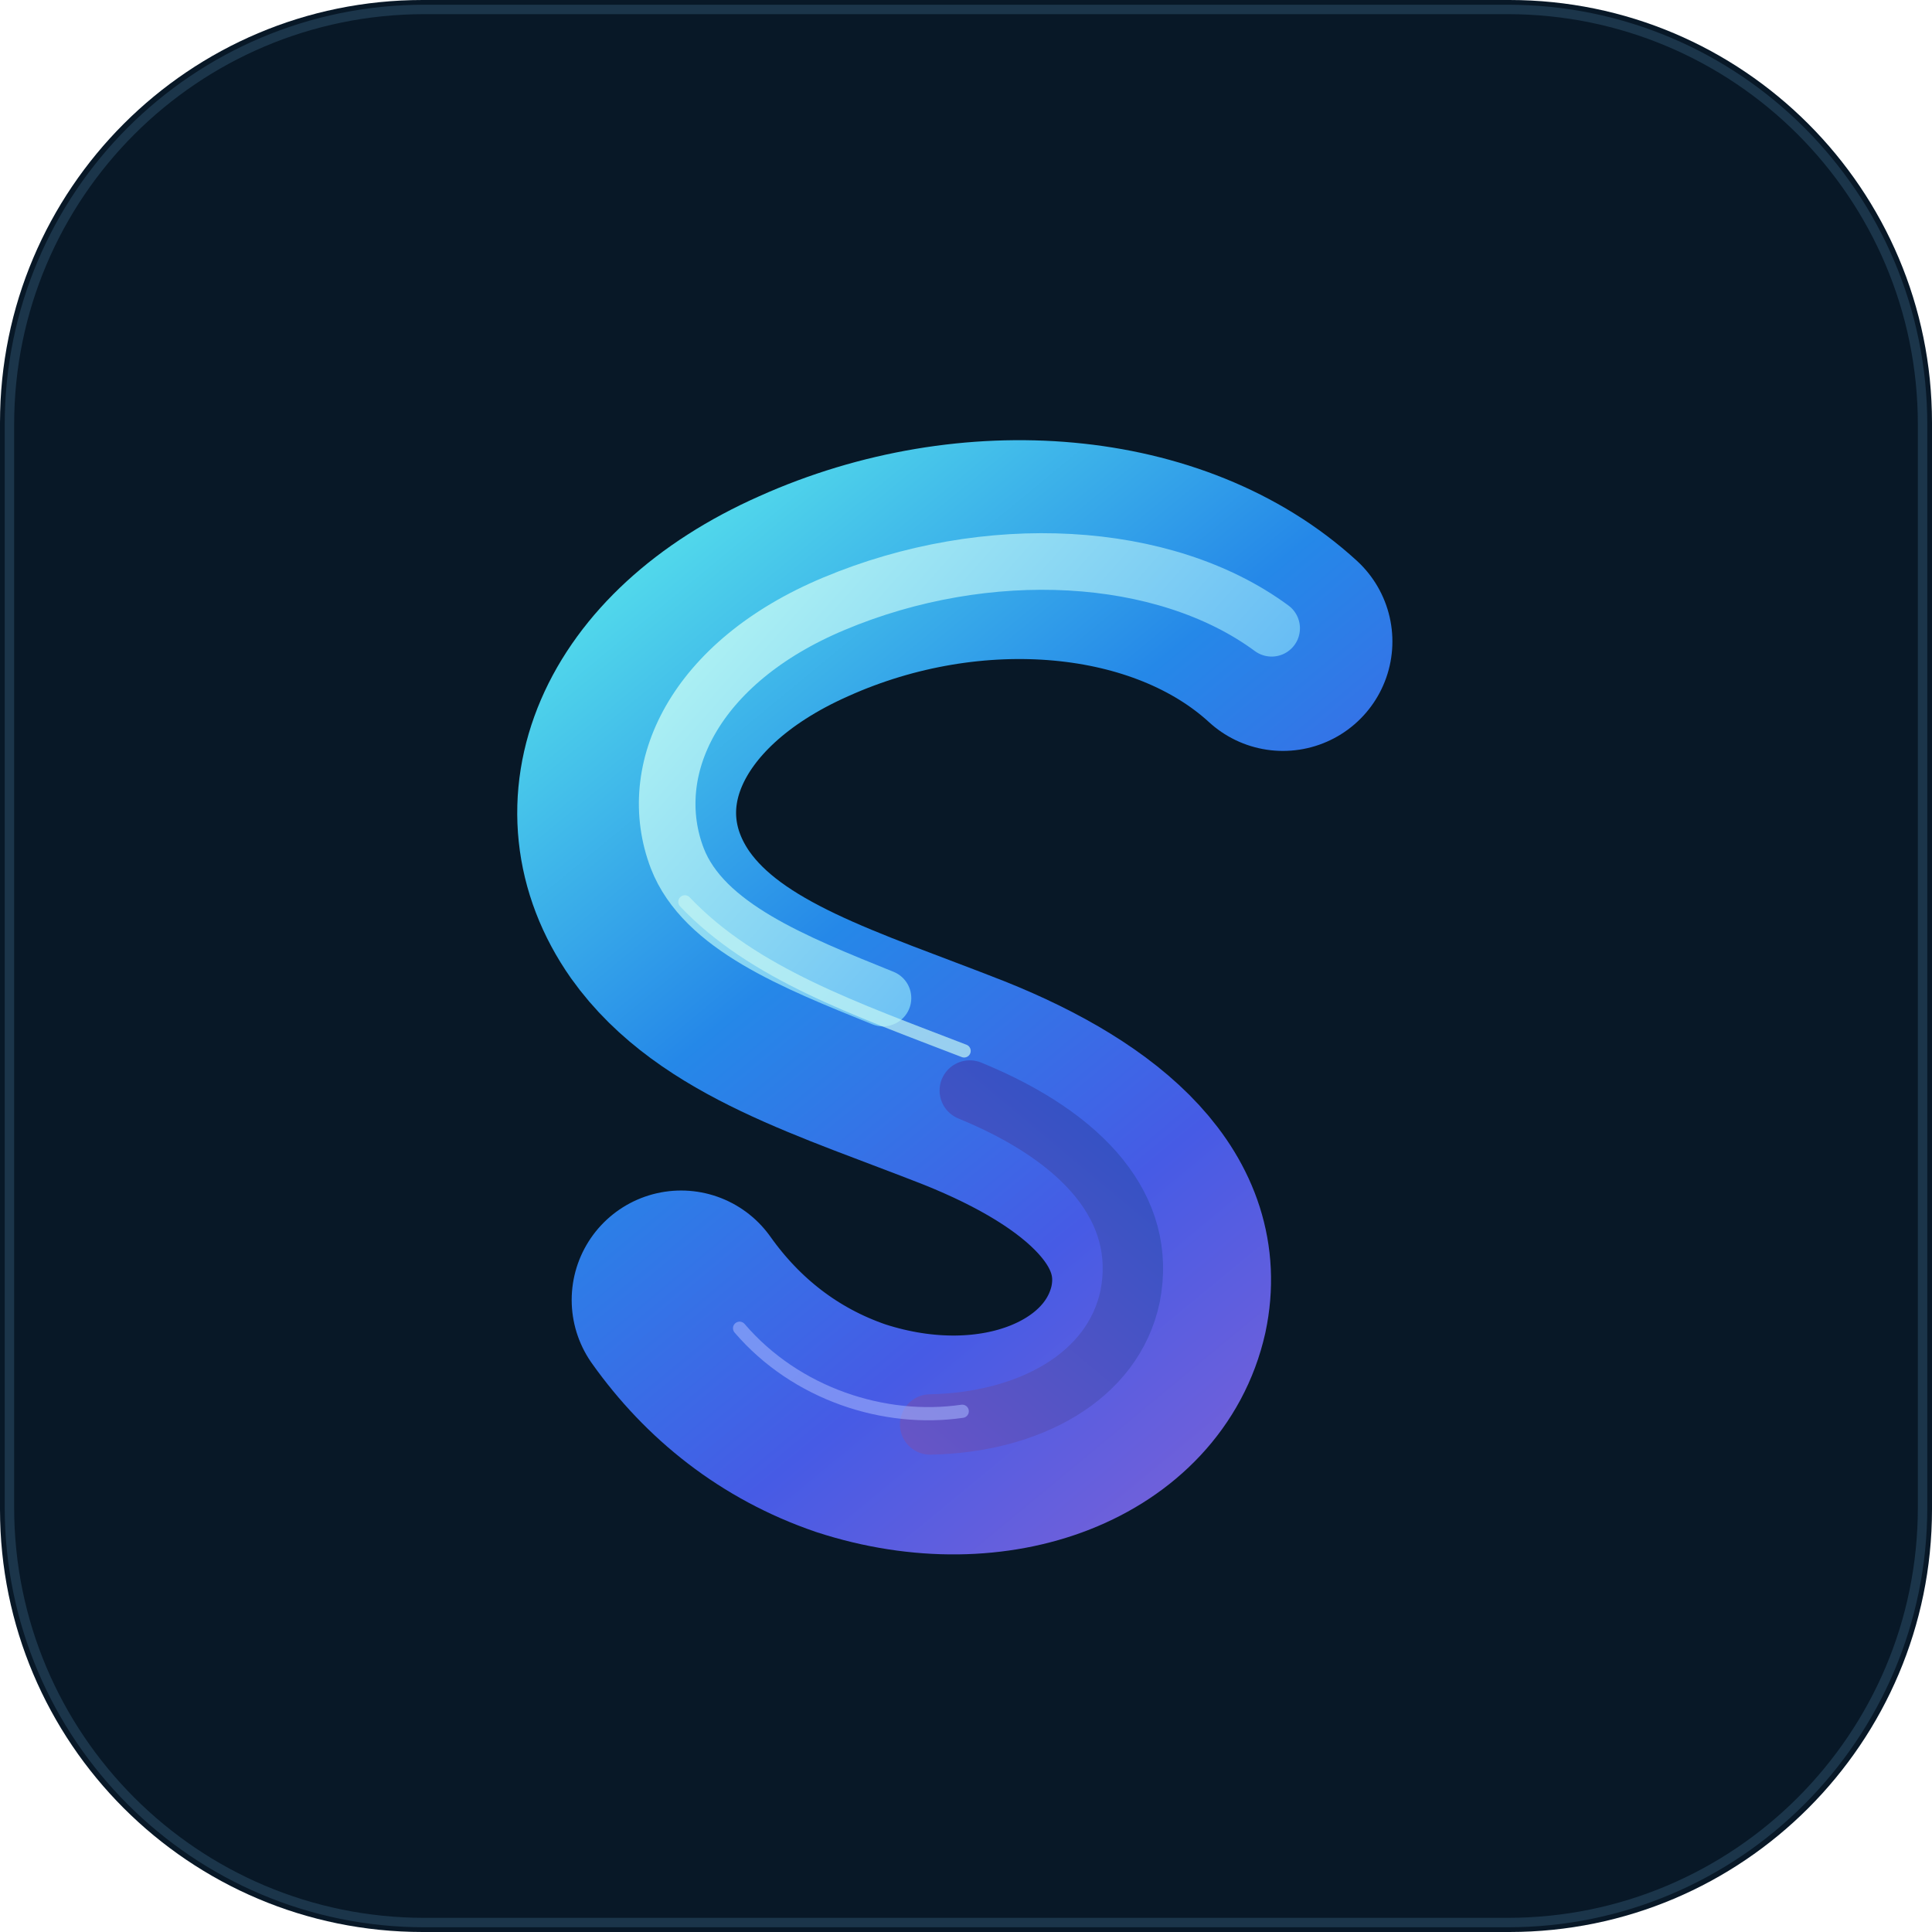
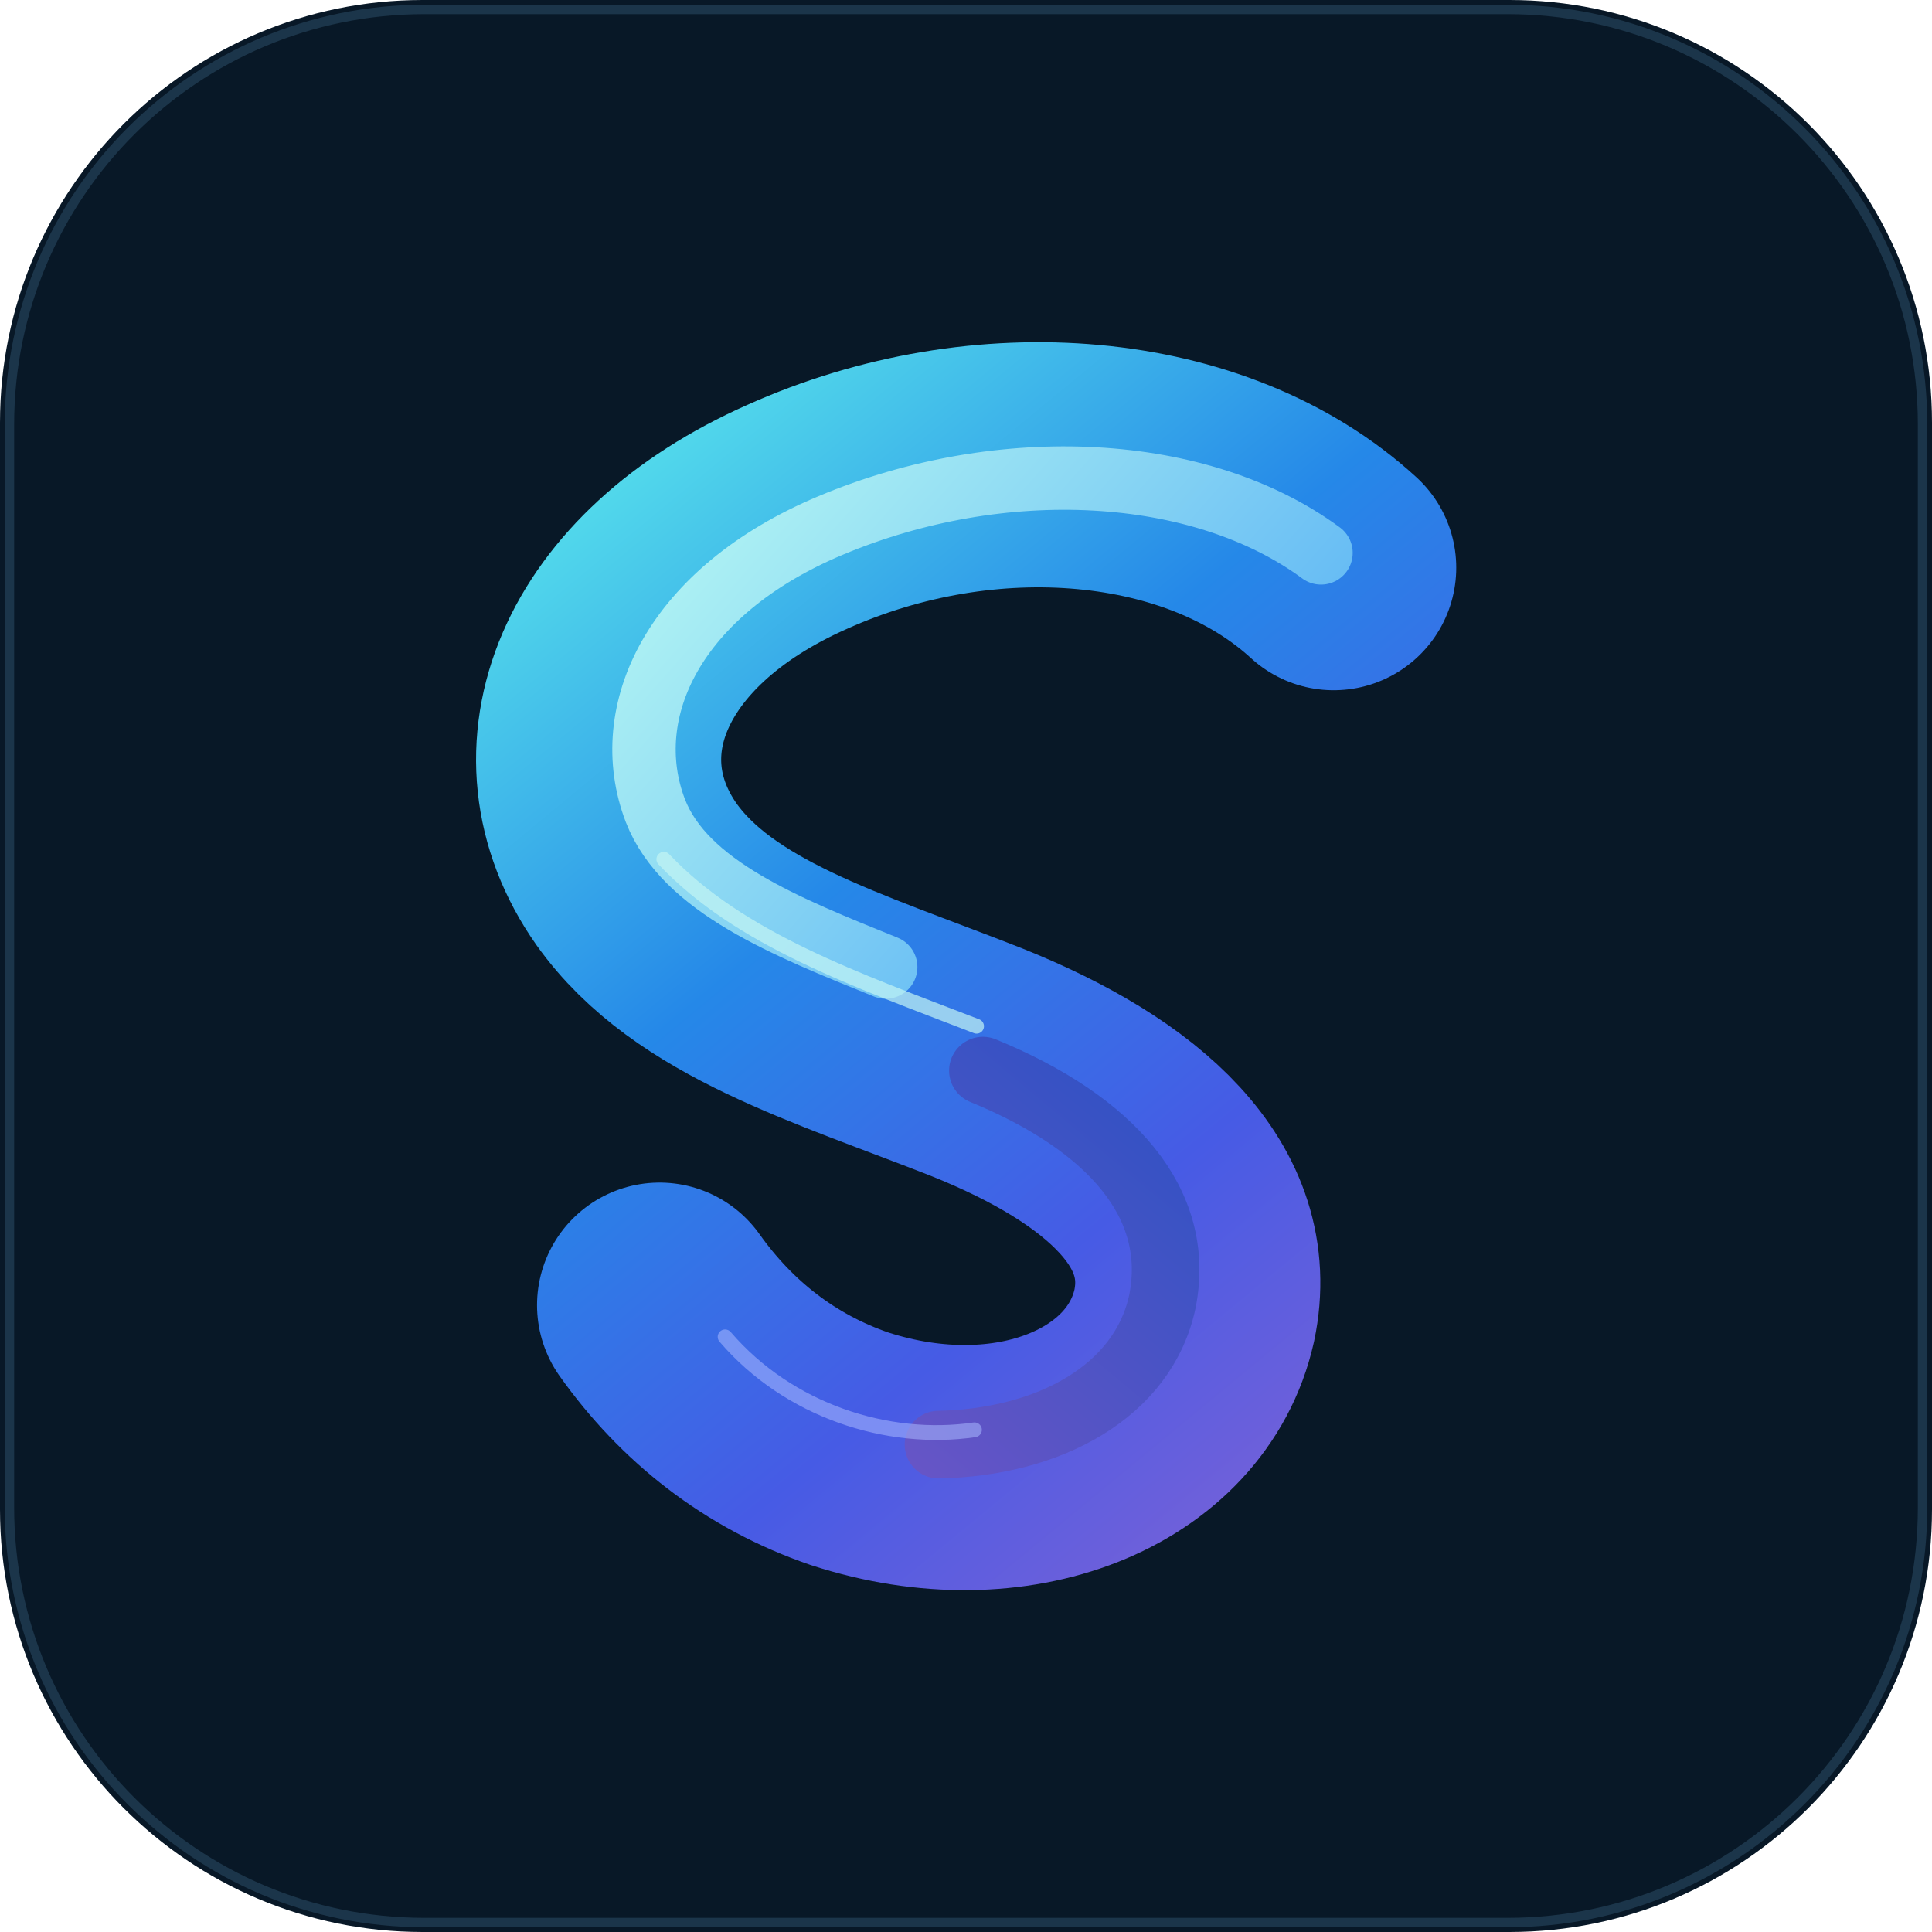
<svg xmlns="http://www.w3.org/2000/svg" viewBox="0 0 1024 1024" role="img" aria-labelledby="title">
  <defs>
-     <linearGradient id="shadecode-folded-s-ribbon" x1="320" y1="300" x2="700" y2="760" gradientUnits="userSpaceOnUse">
+     <linearGradient id="sc-ribbon" x1="320" y1="300" x2="700" y2="760" gradientUnits="userSpaceOnUse">
      <stop offset="0" stop-color="#54DDEB" />
-       <stop offset=".38" stop-color="#2588E8" />
-       <stop offset=".72" stop-color="#465BE5" />
+       <stop offset="0.38" stop-color="#2588E8" />
+       <stop offset="0.72" stop-color="#465BE5" />
      <stop offset="1" stop-color="#7761D8" />
    </linearGradient>
-     <linearGradient id="shadecode-folded-s-fold" x1="360" y1="330" x2="620" y2="560" gradientUnits="userSpaceOnUse">
-       <stop stop-color="#B1F4F3" />
+     <linearGradient id="sc-fold" x1="360" y1="330" x2="620" y2="560" gradientUnits="userSpaceOnUse">
+       <stop offset="0" stop-color="#B1F4F3" />
      <stop offset="1" stop-color="#4CA8F4" />
    </linearGradient>
-     <linearGradient id="shadecode-folded-s-underfold" x1="600" y1="590" x2="450" y2="770" gradientUnits="userSpaceOnUse">
-       <stop stop-color="#3152C4" />
+     <linearGradient id="sc-underfold" x1="600" y1="590" x2="450" y2="770" gradientUnits="userSpaceOnUse">
+       <stop offset="0" stop-color="#3152C4" />
      <stop offset="1" stop-color="#6C55C6" />
    </linearGradient>
  </defs>
  <rect width="1024" height="1024" rx="224" fill="#081827" />
  <rect x="5" y="5" width="1014" height="1014" rx="220" fill="none" stroke="#1B354A" stroke-width="5" />
-   <path d="M680 340 C620 285 515 276 426 316 C338 355 310 428 350 485 C382 530 445 548 511 574 C581 602 625 642 614 694 C601 752 528 782 451 757 C413 744 383 720 361 689" fill="none" stroke="url(#shadecode-folded-s-ribbon)" stroke-width="116" stroke-linecap="round" stroke-linejoin="round" />
-   <path d="M674 333 C617 291 523 286 442 320 C368 351 341 408 359 455 C373 491 421 510 468 529" fill="none" stroke="url(#shadecode-folded-s-fold)" stroke-width="30" stroke-linecap="round" stroke-linejoin="round" />
-   <path d="M514 578 C575 603 608 641 599 687 C590 730 545 754 493 755" fill="none" stroke="url(#shadecode-folded-s-underfold)" stroke-width="32" stroke-linecap="round" stroke-linejoin="round" />
-   <path d="M363 478 C399 516 454 535 511 557" fill="none" stroke="#C4F6F4" stroke-opacity=".7" stroke-width="7" stroke-linecap="round" />
-   <path d="M392 704 C422 739 469 754 510 748" fill="none" stroke="#A7B7FF" stroke-opacity=".55" stroke-width="7" stroke-linecap="round" />
+   <g transform="translate(512 512) scale(1.12) translate(-506 -528.5)">
+     <path d="M680 340 C620 285 515 276 426 316 C338 355 310 428 350 485 C382 530 445 548 511 574 C581 602 625 642 614 694 C601 752 528 782 451 757 C413 744 383 720 361 689" fill="none" stroke="url(#sc-ribbon)" stroke-width="116" stroke-linecap="round" stroke-linejoin="round" />
+     <path d="M674 333 C617 291 523 286 442 320 C368 351 341 408 359 455 C373 491 421 510 468 529" fill="none" stroke="url(#sc-fold)" stroke-width="30" stroke-linecap="round" stroke-linejoin="round" />
+     <path d="M514 578 C575 603 608 641 599 687 C590 730 545 754 493 755" fill="none" stroke="url(#sc-underfold)" stroke-width="32" stroke-linecap="round" stroke-linejoin="round" />
+     <path d="M363 478 C399 516 454 535 511 557" fill="none" stroke="#C4F6F4" stroke-opacity="0.7" stroke-width="7" stroke-linecap="round" stroke-linejoin="round" />
+     <path d="M392 704 C422 739 469 754 510 748" fill="none" stroke="#A7B7FF" stroke-opacity="0.55" stroke-width="7" stroke-linecap="round" stroke-linejoin="round" />
+   </g>
</svg>
